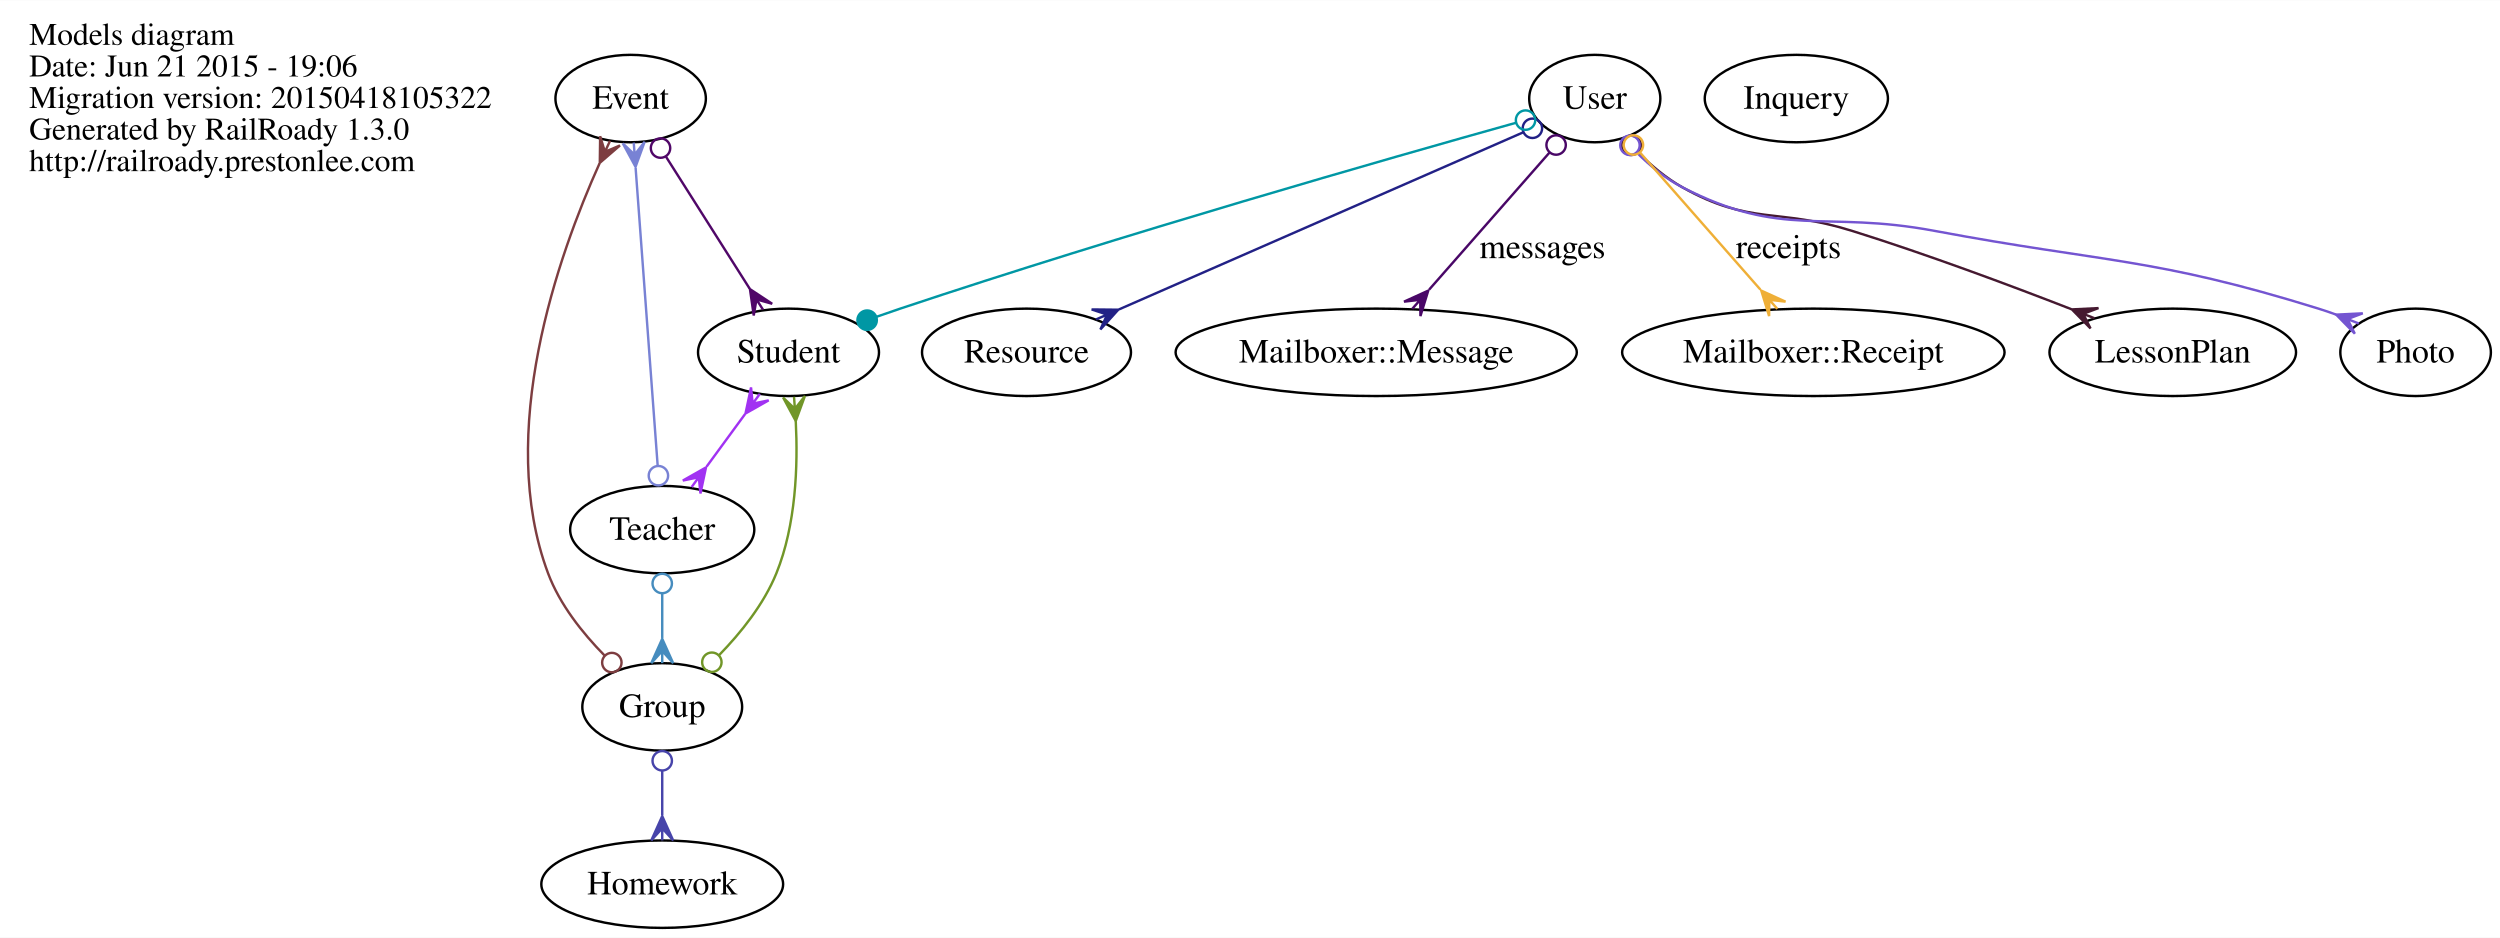
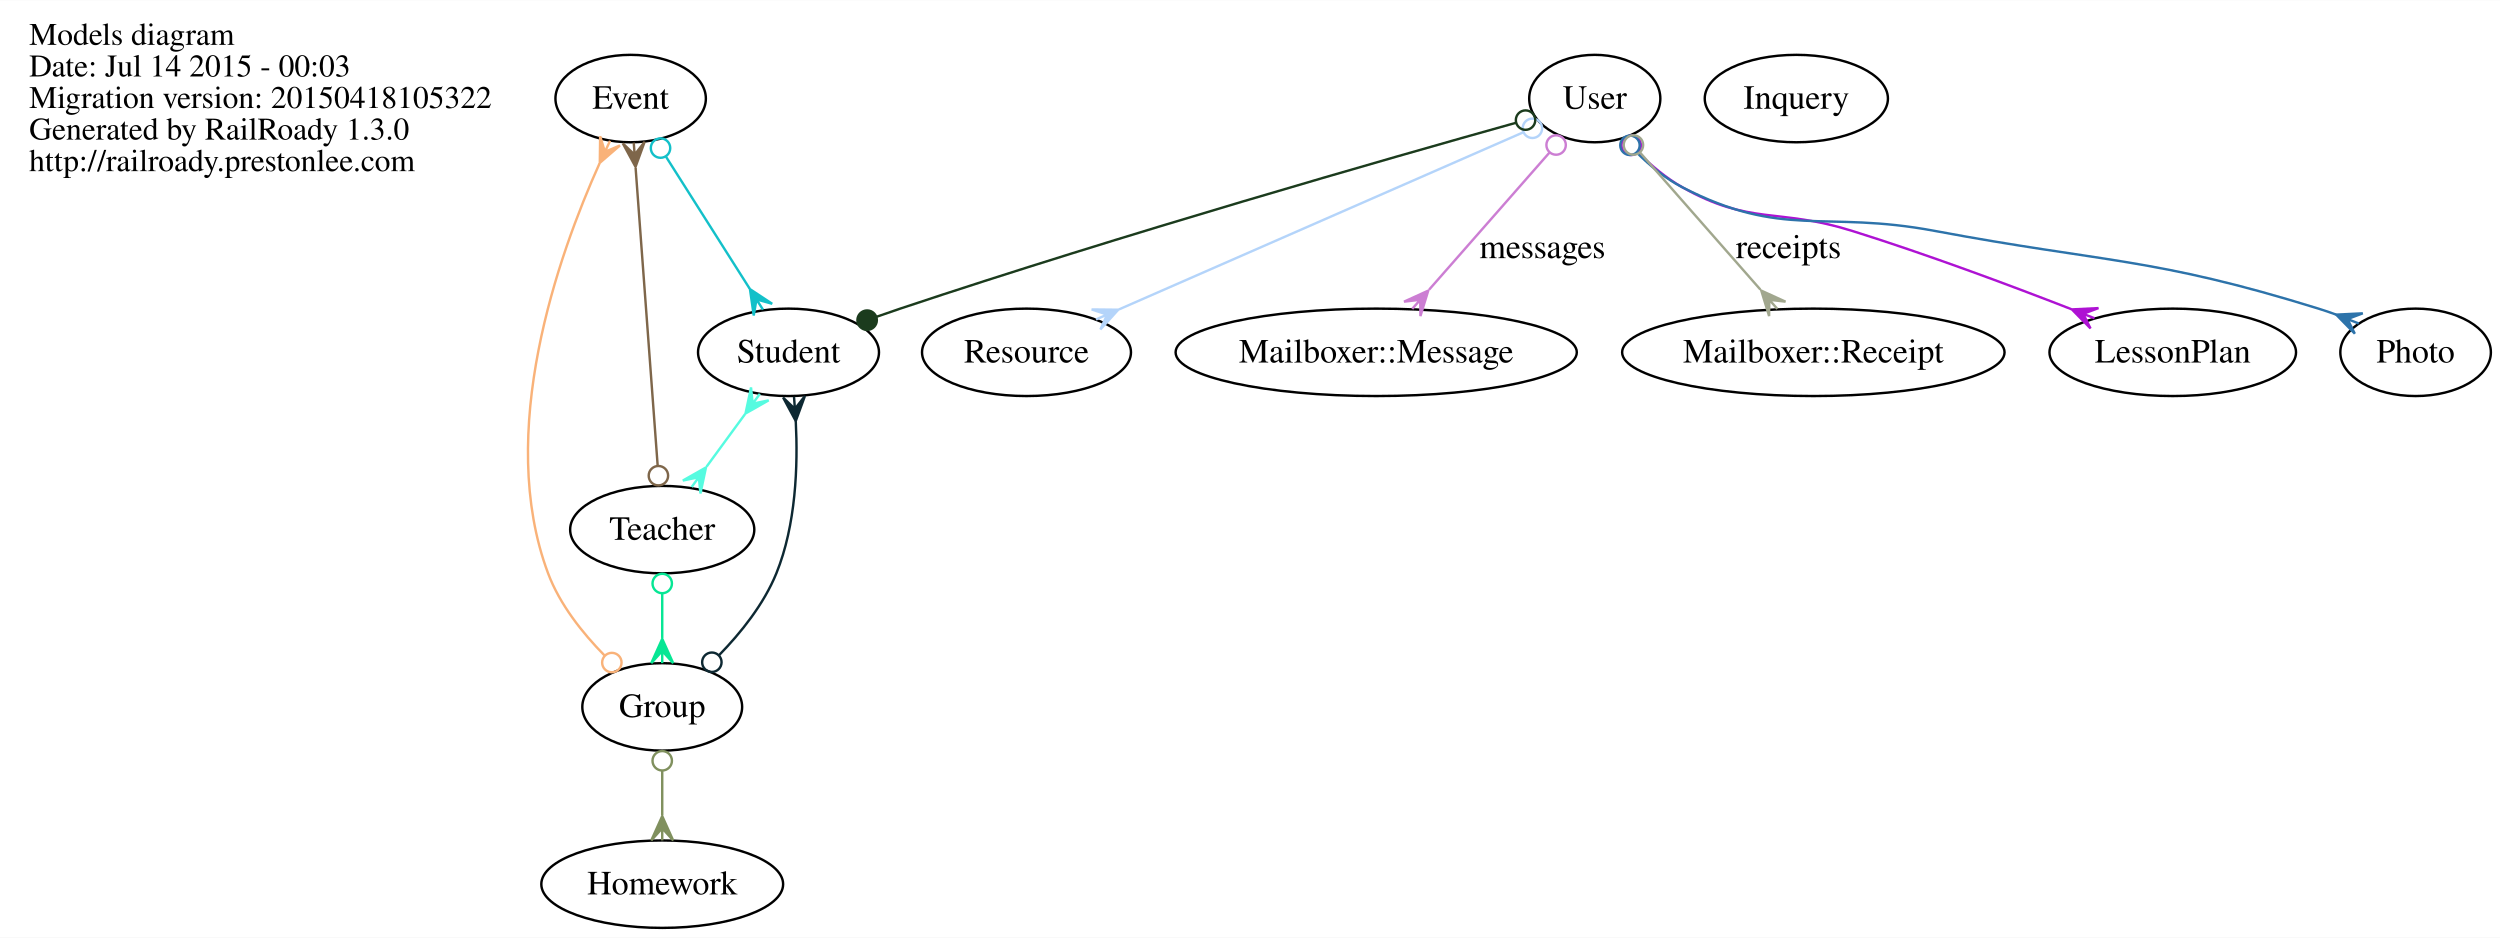
<svg xmlns="http://www.w3.org/2000/svg" width="1029pt" height="386pt" viewBox="0.00 0.00 1029.44 386.00">
  <g id="graph0" class="graph" transform="scale(1 1) rotate(0) translate(4 382)">
    <polygon fill="white" stroke="none" points="-4,4 -4,-382 1025.44,-382 1025.44,4 -4,4" />
    <g id="node1" class="node">
      <text text-anchor="start" x="8" y="-363.6" font-family="Times,serif" font-size="13.00">Models diagram</text>
-       <text text-anchor="start" x="8" y="-350.6" font-family="Times,serif" font-size="13.00">Date: Jun 21 2015 - 19:06</text>
+       <text text-anchor="start" x="8" y="-350.6" font-family="Times,serif" font-size="13.00">Date: Jul 14 2015 - 00:03</text>
      <text text-anchor="start" x="8" y="-337.6" font-family="Times,serif" font-size="13.00">Migration version: 20150418105322</text>
      <text text-anchor="start" x="8" y="-324.6" font-family="Times,serif" font-size="13.00">Generated by RailRoady 1.3.0</text>
      <text text-anchor="start" x="8" y="-311.6" font-family="Times,serif" font-size="13.00">http://railroady.prestonlee.com</text>
    </g>
    <g id="node2" class="node">
      <ellipse fill="none" stroke="black" cx="255.688" cy="-341.5" rx="30.971" ry="18" />
      <text text-anchor="middle" x="255.688" y="-337.3" font-family="Times,serif" font-size="14.00">Event</text>
    </g>
    <g id="node9" class="node">
      <ellipse fill="none" stroke="black" cx="320.688" cy="-237" rx="37.259" ry="18" />
      <text text-anchor="middle" x="320.688" y="-232.8" font-family="Times,serif" font-size="14.00">Student</text>
    </g>
    <g id="edge1" class="edge">
-       <path fill="none" stroke="#500768" d="M270.229,-317.569C280.457,-301.44 294.145,-279.856 304.683,-263.238" />
-       <ellipse fill="none" stroke="#500768" cx="267.986" cy="-321.106" rx="4" ry="4" />
-       <polygon fill="#500768" stroke="#500768" points="304.817,-263.027 313.972,-256.992 307.494,-258.805 310.172,-254.582 310.172,-254.582 310.172,-254.582 307.494,-258.805 306.372,-252.172 304.817,-263.027 304.817,-263.027" />
+       <path fill="none" stroke="#13c0c9" d="M270.229,-317.569C280.457,-301.44 294.145,-279.856 304.683,-263.238" />
+       <ellipse fill="none" stroke="#13c0c9" cx="267.986" cy="-321.106" rx="4" ry="4" />
+       <polygon fill="#13c0c9" stroke="#13c0c9" points="304.817,-263.027 313.972,-256.992 307.494,-258.805 310.172,-254.582 310.172,-254.582 310.172,-254.582 307.494,-258.805 306.372,-252.172 304.817,-263.027 304.817,-263.027" />
    </g>
    <g id="node3" class="node">
      <ellipse fill="none" stroke="black" cx="268.688" cy="-91" rx="32.908" ry="18" />
      <text text-anchor="middle" x="268.688" y="-86.8" font-family="Times,serif" font-size="14.00">Group</text>
    </g>
    <g id="edge4" class="edge">
-       <path fill="none" stroke="#7d3d40" d="M244.92,-112.184C235.818,-121.442 226.476,-133.205 221.688,-146 200.015,-203.911 225.765,-276.778 242.867,-314.772" />
-       <ellipse fill="none" stroke="#7d3d40" cx="247.942" cy="-109.258" rx="4" ry="4" />
-       <polygon fill="#7d3d40" stroke="#7d3d40" points="242.984,-315.022 243.126,-325.987 245.095,-319.555 247.205,-324.087 247.205,-324.087 247.205,-324.087 245.095,-319.555 251.285,-322.187 242.984,-315.022 242.984,-315.022" />
+       <path fill="none" stroke="#f9b279" d="M244.92,-112.184C235.818,-121.442 226.476,-133.205 221.688,-146 200.015,-203.911 225.765,-276.778 242.867,-314.772" />
+       <ellipse fill="none" stroke="#f9b279" cx="247.942" cy="-109.258" rx="4" ry="4" />
+       <polygon fill="#f9b279" stroke="#f9b279" points="242.984,-315.022 243.126,-325.987 245.095,-319.555 247.205,-324.087 247.205,-324.087 247.205,-324.087 245.095,-319.555 251.285,-322.187 242.984,-315.022 242.984,-315.022" />
    </g>
    <g id="node4" class="node">
      <ellipse fill="none" stroke="black" cx="268.688" cy="-18" rx="49.788" ry="18" />
      <text text-anchor="middle" x="268.688" y="-13.8" font-family="Times,serif" font-size="14.00">Homework</text>
    </g>
    <g id="edge3" class="edge">
-       <path fill="none" stroke="#4744aa" d="M268.688,-64.791C268.688,-58.832 268.688,-52.45 268.688,-46.399" />
-       <ellipse fill="none" stroke="#4744aa" cx="268.688" cy="-68.813" rx="4" ry="4" />
-       <polygon fill="#4744aa" stroke="#4744aa" points="268.688,-46.029 273.188,-36.029 268.688,-41.029 268.688,-36.029 268.688,-36.029 268.688,-36.029 268.688,-41.029 264.188,-36.029 268.688,-46.029 268.688,-46.029" />
+       <path fill="none" stroke="#80905e" d="M268.688,-64.791C268.688,-58.832 268.688,-52.45 268.688,-46.399" />
+       <ellipse fill="none" stroke="#80905e" cx="268.688" cy="-68.813" rx="4" ry="4" />
+       <polygon fill="#80905e" stroke="#80905e" points="268.688,-46.029 273.188,-36.029 268.688,-41.029 268.688,-36.029 268.688,-36.029 268.688,-36.029 268.688,-41.029 264.188,-36.029 268.688,-46.029 268.688,-46.029" />
    </g>
    <g id="edge2" class="edge">
-       <path fill="none" stroke="#719628" d="M292.111,-112.318C301.155,-121.599 310.546,-133.343 315.688,-146 323.762,-165.877 324.622,-190.275 323.679,-208.652" />
-       <ellipse fill="none" stroke="#719628" cx="289.123" cy="-109.39" rx="4" ry="4" />
-       <polygon fill="#719628" stroke="#719628" points="323.674,-208.722 318.469,-218.374 323.316,-213.709 322.957,-218.696 322.957,-218.696 322.957,-218.696 323.316,-213.709 327.445,-219.019 323.674,-208.722 323.674,-208.722" />
+       <path fill="none" stroke="#0d2832" d="M292.111,-112.318C301.155,-121.599 310.546,-133.343 315.688,-146 323.762,-165.877 324.622,-190.275 323.679,-208.652" />
+       <ellipse fill="none" stroke="#0d2832" cx="289.123" cy="-109.39" rx="4" ry="4" />
+       <polygon fill="#0d2832" stroke="#0d2832" points="323.674,-208.722 318.469,-218.374 323.316,-213.709 322.957,-218.696 322.957,-218.696 322.957,-218.696 323.316,-213.709 327.445,-219.019 323.674,-208.722 323.674,-208.722" />
    </g>
    <g id="node5" class="node">
      <ellipse fill="none" stroke="black" cx="735.688" cy="-341.5" rx="37.718" ry="18" />
      <text text-anchor="middle" x="735.688" y="-337.3" font-family="Times,serif" font-size="14.00">Inquery</text>
    </g>
    <g id="node6" class="node">
      <ellipse fill="none" stroke="black" cx="890.688" cy="-237" rx="50.766" ry="18" />
      <text text-anchor="middle" x="890.688" y="-232.8" font-family="Times,serif" font-size="14.00">LessonPlan</text>
    </g>
    <g id="node7" class="node">
      <ellipse fill="none" stroke="black" cx="990.688" cy="-237" rx="30.997" ry="18" />
      <text text-anchor="middle" x="990.688" y="-232.8" font-family="Times,serif" font-size="14.00">Photo</text>
    </g>
    <g id="node8" class="node">
      <ellipse fill="none" stroke="black" cx="418.688" cy="-237" rx="43.022" ry="18" />
      <text text-anchor="middle" x="418.688" y="-232.8" font-family="Times,serif" font-size="14.00">Resource</text>
    </g>
    <g id="node10" class="node">
      <ellipse fill="none" stroke="black" cx="268.688" cy="-164" rx="37.917" ry="18" />
      <text text-anchor="middle" x="268.688" y="-159.8" font-family="Times,serif" font-size="14.00">Teacher</text>
    </g>
    <g id="edge5" class="edge">
-       <path fill="none" stroke="#a132f2" d="M302.813,-211.593C297.705,-204.62 292.133,-197.012 287,-190.004" />
-       <polygon fill="#a132f2" stroke="#a132f2" points="302.979,-211.821 305.258,-222.548 305.934,-215.855 308.888,-219.889 308.888,-219.889 308.888,-219.889 305.934,-215.855 312.519,-217.23 302.979,-211.821 302.979,-211.821" />
-       <polygon fill="#a132f2" stroke="#a132f2" points="286.71,-189.608 284.432,-178.881 283.756,-185.574 280.802,-181.54 280.802,-181.54 280.802,-181.54 283.756,-185.574 277.171,-184.199 286.71,-189.608 286.71,-189.608" />
+       <path fill="none" stroke="#56fbe0" d="M302.813,-211.593C297.705,-204.62 292.133,-197.012 287,-190.004" />
+       <polygon fill="#56fbe0" stroke="#56fbe0" points="302.979,-211.821 305.258,-222.548 305.934,-215.855 308.888,-219.889 308.888,-219.889 308.888,-219.889 305.934,-215.855 312.519,-217.23 302.979,-211.821 302.979,-211.821" />
+       <polygon fill="#56fbe0" stroke="#56fbe0" points="286.71,-189.608 284.432,-178.881 283.756,-185.574 280.802,-181.54 280.802,-181.54 280.802,-181.54 283.756,-185.574 277.171,-184.199 286.71,-189.608 286.71,-189.608" />
    </g>
    <g id="edge7" class="edge">
-       <path fill="none" stroke="#7882d4" d="M266.81,-190.348C264.397,-222.928 260.222,-279.29 257.731,-312.917" />
-       <ellipse fill="none" stroke="#7882d4" cx="267.117" cy="-186.206" rx="4" ry="4" />
-       <polygon fill="#7882d4" stroke="#7882d4" points="257.697,-313.38 252.47,-323.02 257.327,-318.366 256.958,-323.353 256.958,-323.353 256.958,-323.353 257.327,-318.366 261.446,-323.685 257.697,-313.38 257.697,-313.38" />
+       <path fill="none" stroke="#7e664a" d="M266.81,-190.348C264.397,-222.928 260.222,-279.29 257.731,-312.917" />
+       <ellipse fill="none" stroke="#7e664a" cx="267.117" cy="-186.206" rx="4" ry="4" />
+       <polygon fill="#7e664a" stroke="#7e664a" points="257.697,-313.38 252.47,-323.02 257.327,-318.366 256.958,-323.353 256.958,-323.353 256.958,-323.353 257.327,-318.366 261.446,-323.685 257.697,-313.38 257.697,-313.38" />
    </g>
    <g id="edge6" class="edge">
-       <path fill="none" stroke="#468cbe" d="M268.688,-137.791C268.688,-131.832 268.688,-125.45 268.688,-119.399" />
-       <ellipse fill="none" stroke="#468cbe" cx="268.688" cy="-141.813" rx="4" ry="4" />
-       <polygon fill="#468cbe" stroke="#468cbe" points="268.688,-119.029 273.188,-109.029 268.688,-114.029 268.688,-109.029 268.688,-109.029 268.688,-109.029 268.688,-114.029 264.188,-109.029 268.688,-119.029 268.688,-119.029" />
+       <path fill="none" stroke="#06e694" d="M268.688,-137.791C268.688,-131.832 268.688,-125.45 268.688,-119.399" />
+       <ellipse fill="none" stroke="#06e694" cx="268.688" cy="-141.813" rx="4" ry="4" />
+       <polygon fill="#06e694" stroke="#06e694" points="268.688,-119.029 273.188,-109.029 268.688,-114.029 268.688,-109.029 268.688,-109.029 268.688,-109.029 268.688,-114.029 264.188,-109.029 268.688,-119.029 268.688,-119.029" />
    </g>
    <g id="node11" class="node">
      <ellipse fill="none" stroke="black" cx="652.688" cy="-341.5" rx="27" ry="18" />
      <text text-anchor="middle" x="652.688" y="-337.3" font-family="Times,serif" font-size="14.00">User</text>
    </g>
    <g id="edge9" class="edge">
-       <path fill="none" stroke="#451930" d="M670.761,-319.027C676.072,-313.801 682.209,-308.667 688.688,-305 716.644,-289.177 728.033,-296.602 758.688,-287 789.301,-277.41 823.216,-264.776 849.003,-254.738" />
-       <ellipse fill="none" stroke="#451930" cx="667.699" cy="-322.23" rx="4" ry="4" />
-       <polygon fill="#451930" stroke="#451930" points="849.154,-254.679 860.106,-255.22 853.809,-252.855 858.464,-251.03 858.464,-251.03 858.464,-251.03 853.809,-252.855 856.822,-246.841 849.154,-254.679 849.154,-254.679" />
+       <path fill="none" stroke="#ae12d3" d="M670.761,-319.027C676.072,-313.801 682.209,-308.667 688.688,-305 716.644,-289.177 728.033,-296.602 758.688,-287 789.301,-277.41 823.216,-264.776 849.003,-254.738" />
+       <ellipse fill="none" stroke="#ae12d3" cx="667.699" cy="-322.23" rx="4" ry="4" />
+       <polygon fill="#ae12d3" stroke="#ae12d3" points="849.154,-254.679 860.106,-255.22 853.809,-252.855 858.464,-251.03 858.464,-251.03 858.464,-251.03 853.809,-252.855 856.822,-246.841 849.154,-254.679 849.154,-254.679" />
    </g>
    <g id="edge8" class="edge">
-       <path fill="none" stroke="#7455d1" d="M669.952,-319.287C675.399,-313.846 681.808,-308.537 688.688,-305 730.406,-283.551 746.584,-295.657 792.688,-287 863.105,-273.778 882.258,-276.232 950.688,-255 953.084,-254.257 955.533,-253.419 957.979,-252.525" />
-       <ellipse fill="none" stroke="#7455d1" cx="667.177" cy="-322.247" rx="4" ry="4" />
-       <polygon fill="#7455d1" stroke="#7455d1" points="957.984,-252.524 968.936,-253.064 962.639,-250.699 967.294,-248.874 967.294,-248.874 967.294,-248.874 962.639,-250.699 965.652,-244.685 957.984,-252.524 957.984,-252.524" />
+       <path fill="none" stroke="#2d73aa" d="M669.952,-319.287C675.399,-313.846 681.808,-308.537 688.688,-305 730.406,-283.551 746.584,-295.657 792.688,-287 863.105,-273.778 882.258,-276.232 950.688,-255 953.084,-254.257 955.533,-253.419 957.979,-252.525" />
+       <ellipse fill="none" stroke="#2d73aa" cx="667.177" cy="-322.247" rx="4" ry="4" />
+       <polygon fill="#2d73aa" stroke="#2d73aa" points="957.984,-252.524 968.936,-253.064 962.639,-250.699 967.294,-248.874 967.294,-248.874 967.294,-248.874 962.639,-250.699 965.652,-244.685 957.984,-252.524 957.984,-252.524" />
    </g>
    <g id="edge10" class="edge">
-       <path fill="none" stroke="#222186" d="M623.251,-327.606C581.037,-309.115 503.278,-275.054 456.745,-254.67" />
-       <ellipse fill="none" stroke="#222186" cx="627.01" cy="-329.252" rx="4" ry="4" />
-       <polygon fill="#222186" stroke="#222186" points="456.473,-254.551 449.119,-246.417 451.893,-252.545 447.313,-250.539 447.313,-250.539 447.313,-250.539 451.893,-252.545 445.507,-254.661 456.473,-254.551 456.473,-254.551" />
+       <path fill="none" stroke="#b4d4fa" d="M623.251,-327.606C581.037,-309.115 503.278,-275.054 456.745,-254.67" />
+       <ellipse fill="none" stroke="#b4d4fa" cx="627.01" cy="-329.252" rx="4" ry="4" />
+       <polygon fill="#b4d4fa" stroke="#b4d4fa" points="456.473,-254.551 449.119,-246.417 451.893,-252.545 447.313,-250.539 447.313,-250.539 447.313,-250.539 451.893,-252.545 445.507,-254.661 456.473,-254.551 456.473,-254.551" />
    </g>
    <g id="edge11" class="edge">
-       <path fill="none" stroke="#0097a4" d="M620.292,-331.54C567.052,-316.654 457.863,-285.442 366.688,-255 363.508,-253.938 360.218,-252.801 356.927,-251.637" />
-       <ellipse fill="none" stroke="#0097a4" cx="624.185" cy="-332.626" rx="4" ry="4" />
-       <ellipse fill="#0097a4" stroke="#0097a4" cx="353.062" cy="-250.247" rx="4" ry="4" />
+       <path fill="none" stroke="#1b3b1d" d="M620.292,-331.54C567.052,-316.654 457.863,-285.442 366.688,-255 363.508,-253.938 360.218,-252.801 356.927,-251.637" />
+       <ellipse fill="none" stroke="#1b3b1d" cx="624.185" cy="-332.626" rx="4" ry="4" />
+       <ellipse fill="#1b3b1d" stroke="#1b3b1d" cx="353.062" cy="-250.247" rx="4" ry="4" />
    </g>
    <g id="node12" class="node">
      <ellipse fill="none" stroke="black" cx="562.688" cy="-237" rx="82.605" ry="18" />
      <text text-anchor="middle" x="562.688" y="-232.8" font-family="Times,serif" font-size="14.00">Mailboxer::Message</text>
    </g>
    <g id="edge12" class="edge">
-       <path fill="none" stroke="#490767" d="M634.037,-319.258C619.634,-302.856 599.673,-280.122 584.525,-262.87" />
-       <ellipse fill="none" stroke="#490767" cx="636.769" cy="-322.37" rx="4" ry="4" />
-       <polygon fill="#490767" stroke="#490767" points="584.119,-262.408 580.903,-251.924 580.82,-258.651 577.521,-254.893 577.521,-254.893 577.521,-254.893 580.82,-258.651 574.14,-257.863 584.119,-262.408 584.119,-262.408" />
+       <path fill="none" stroke="#cc7ed3" d="M634.037,-319.258C619.634,-302.856 599.673,-280.122 584.525,-262.87" />
+       <ellipse fill="none" stroke="#cc7ed3" cx="636.769" cy="-322.37" rx="4" ry="4" />
+       <polygon fill="#cc7ed3" stroke="#cc7ed3" points="584.119,-262.408 580.903,-251.924 580.82,-258.651 577.521,-254.893 577.521,-254.893 577.521,-254.893 580.82,-258.651 574.14,-257.863 584.119,-262.408 584.119,-262.408" />
      <text text-anchor="middle" x="631.126" y="-275.8" font-family="Times,serif" font-size="14.00">messages</text>
    </g>
    <g id="node13" class="node">
      <ellipse fill="none" stroke="black" cx="742.688" cy="-237" rx="78.737" ry="18" />
      <text text-anchor="middle" x="742.688" y="-232.8" font-family="Times,serif" font-size="14.00">Mailboxer::Receipt</text>
    </g>
    <g id="edge13" class="edge">
-       <path fill="none" stroke="#efaf37" d="M671.339,-319.258C685.741,-302.856 705.703,-280.122 720.851,-262.87" />
-       <ellipse fill="none" stroke="#efaf37" cx="668.607" cy="-322.37" rx="4" ry="4" />
-       <polygon fill="#efaf37" stroke="#efaf37" points="721.256,-262.408 731.236,-257.863 724.555,-258.651 727.854,-254.893 727.854,-254.893 727.854,-254.893 724.555,-258.651 724.473,-251.924 721.256,-262.408 721.256,-262.408" />
+       <path fill="none" stroke="#a1a78e" d="M671.339,-319.258C685.741,-302.856 705.703,-280.122 720.851,-262.87" />
+       <ellipse fill="none" stroke="#a1a78e" cx="668.607" cy="-322.37" rx="4" ry="4" />
+       <polygon fill="#a1a78e" stroke="#a1a78e" points="721.256,-262.408 731.236,-257.863 724.555,-258.651 727.854,-254.893 727.854,-254.893 727.854,-254.893 724.555,-258.651 724.473,-251.924 721.256,-262.408 721.256,-262.408" />
      <text text-anchor="middle" x="732.453" y="-275.8" font-family="Times,serif" font-size="14.00">receipts</text>
    </g>
  </g>
</svg>
